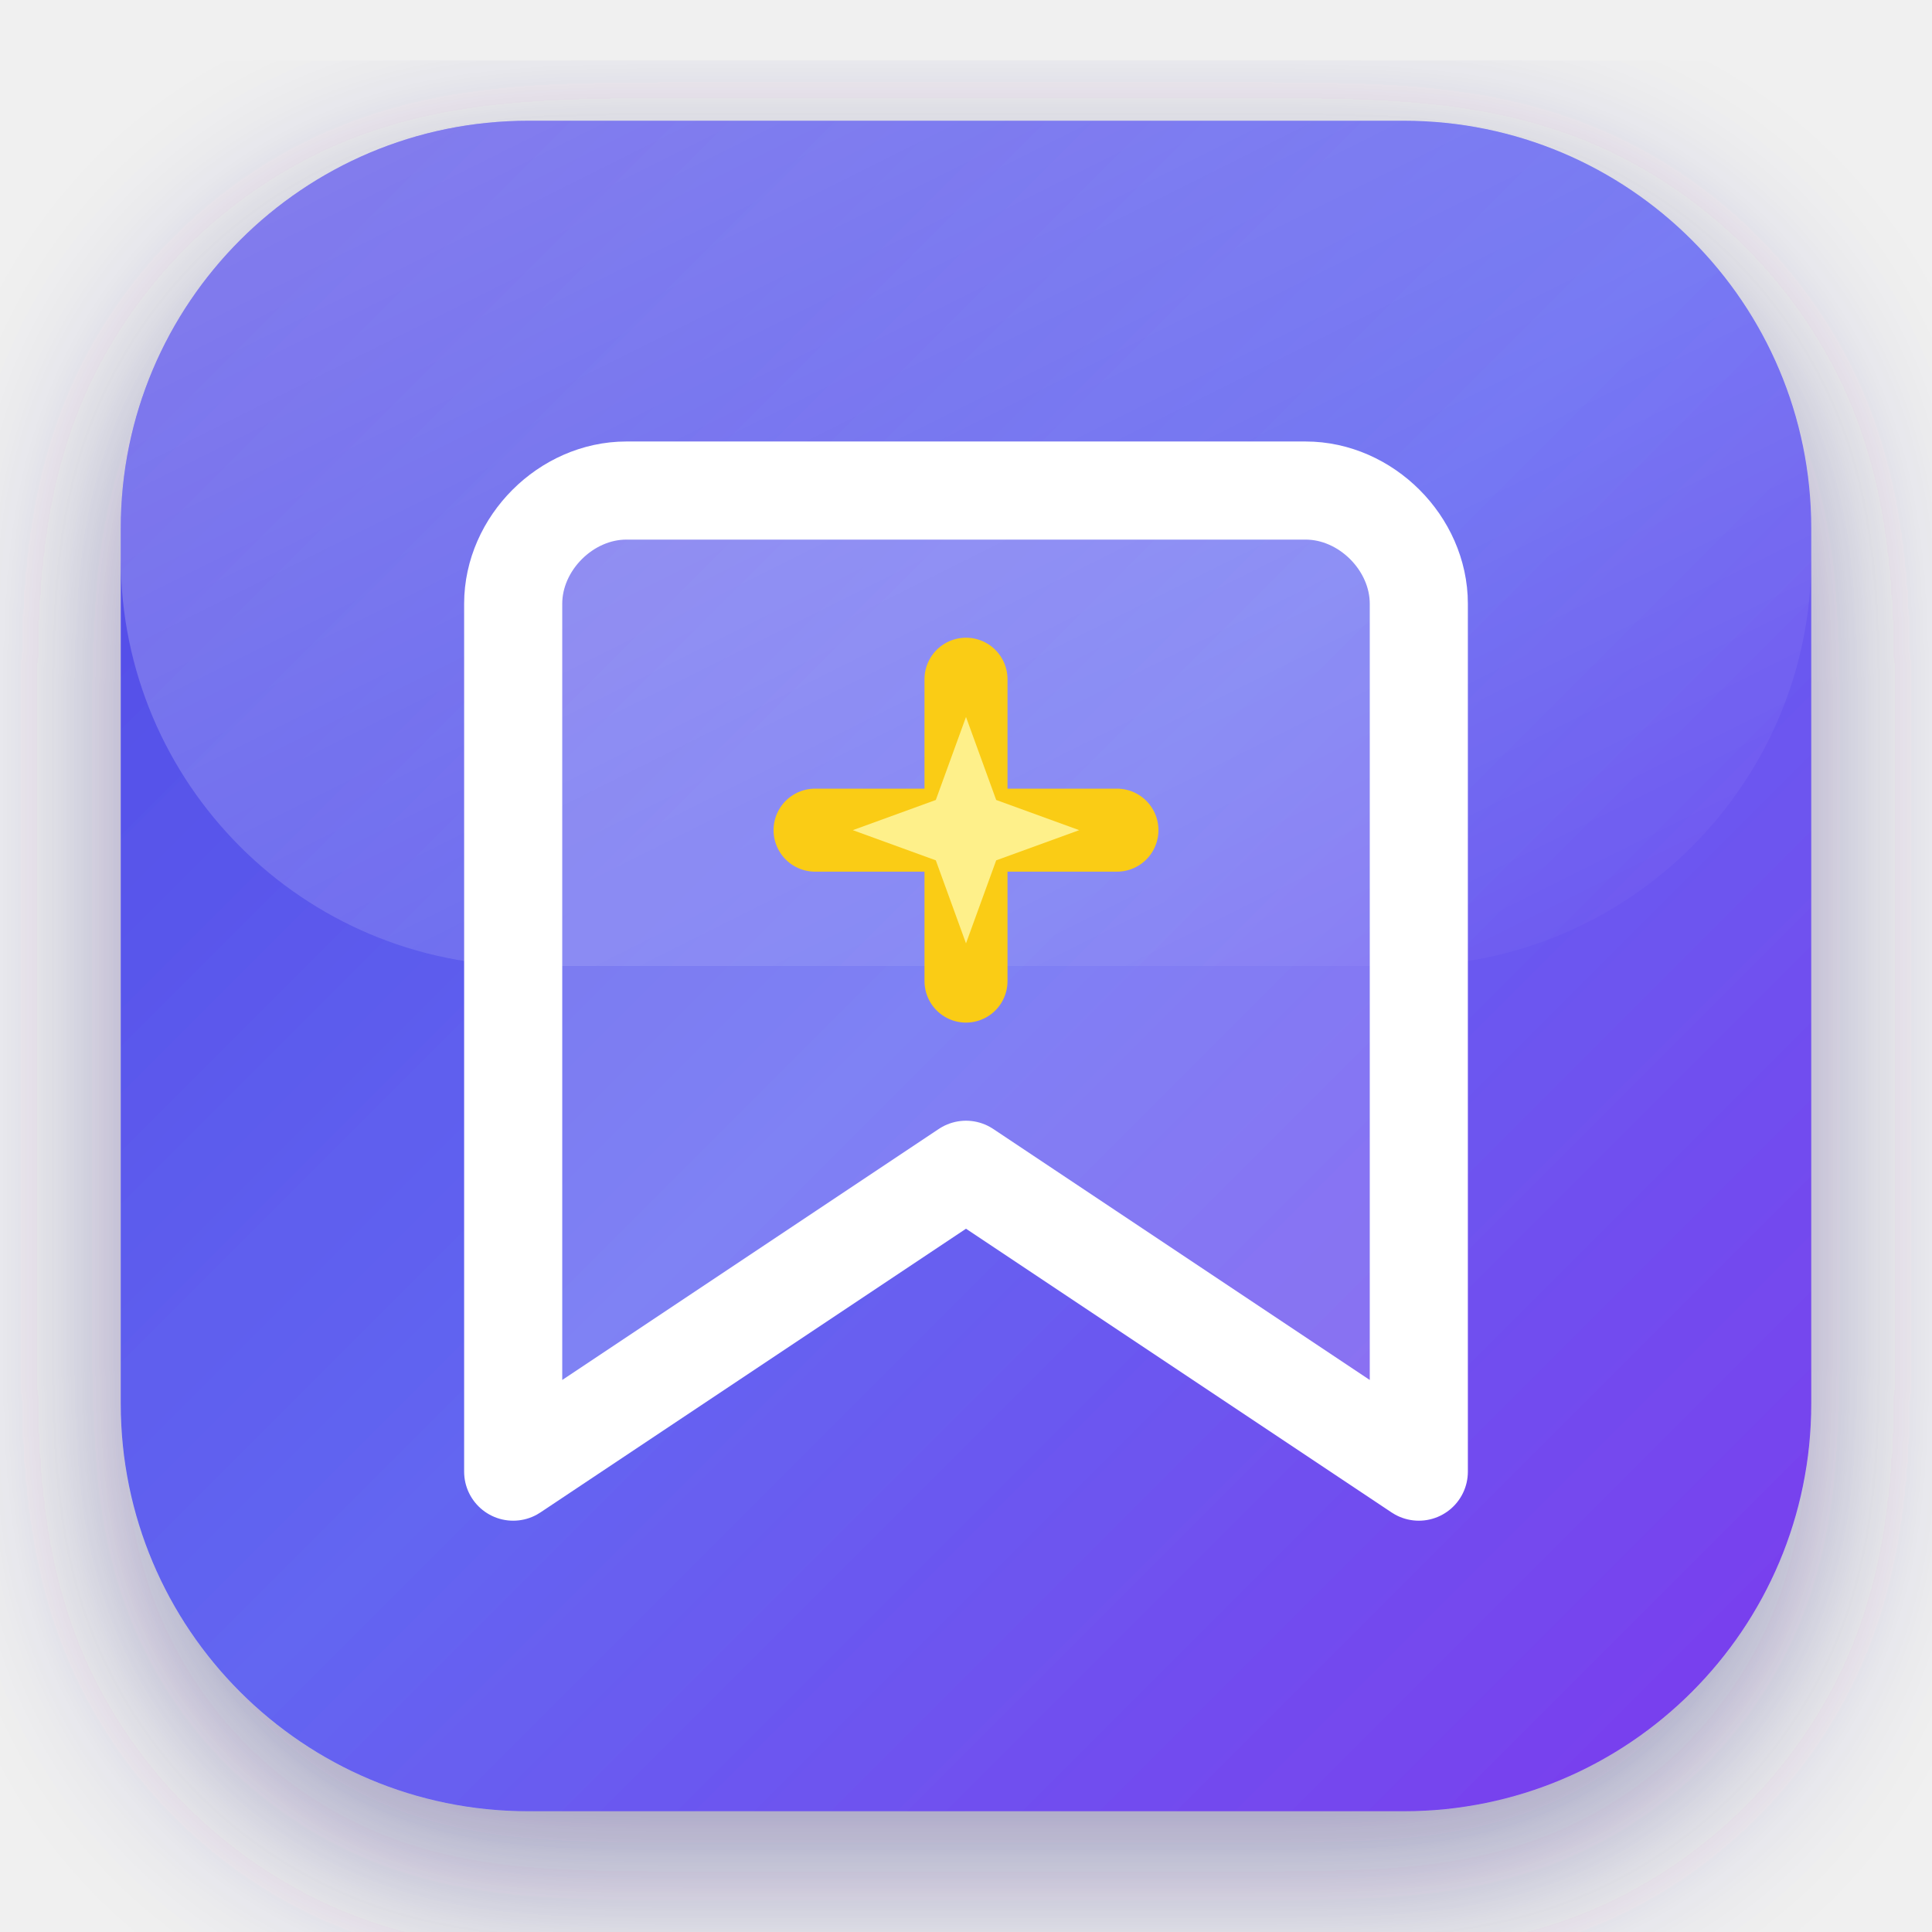
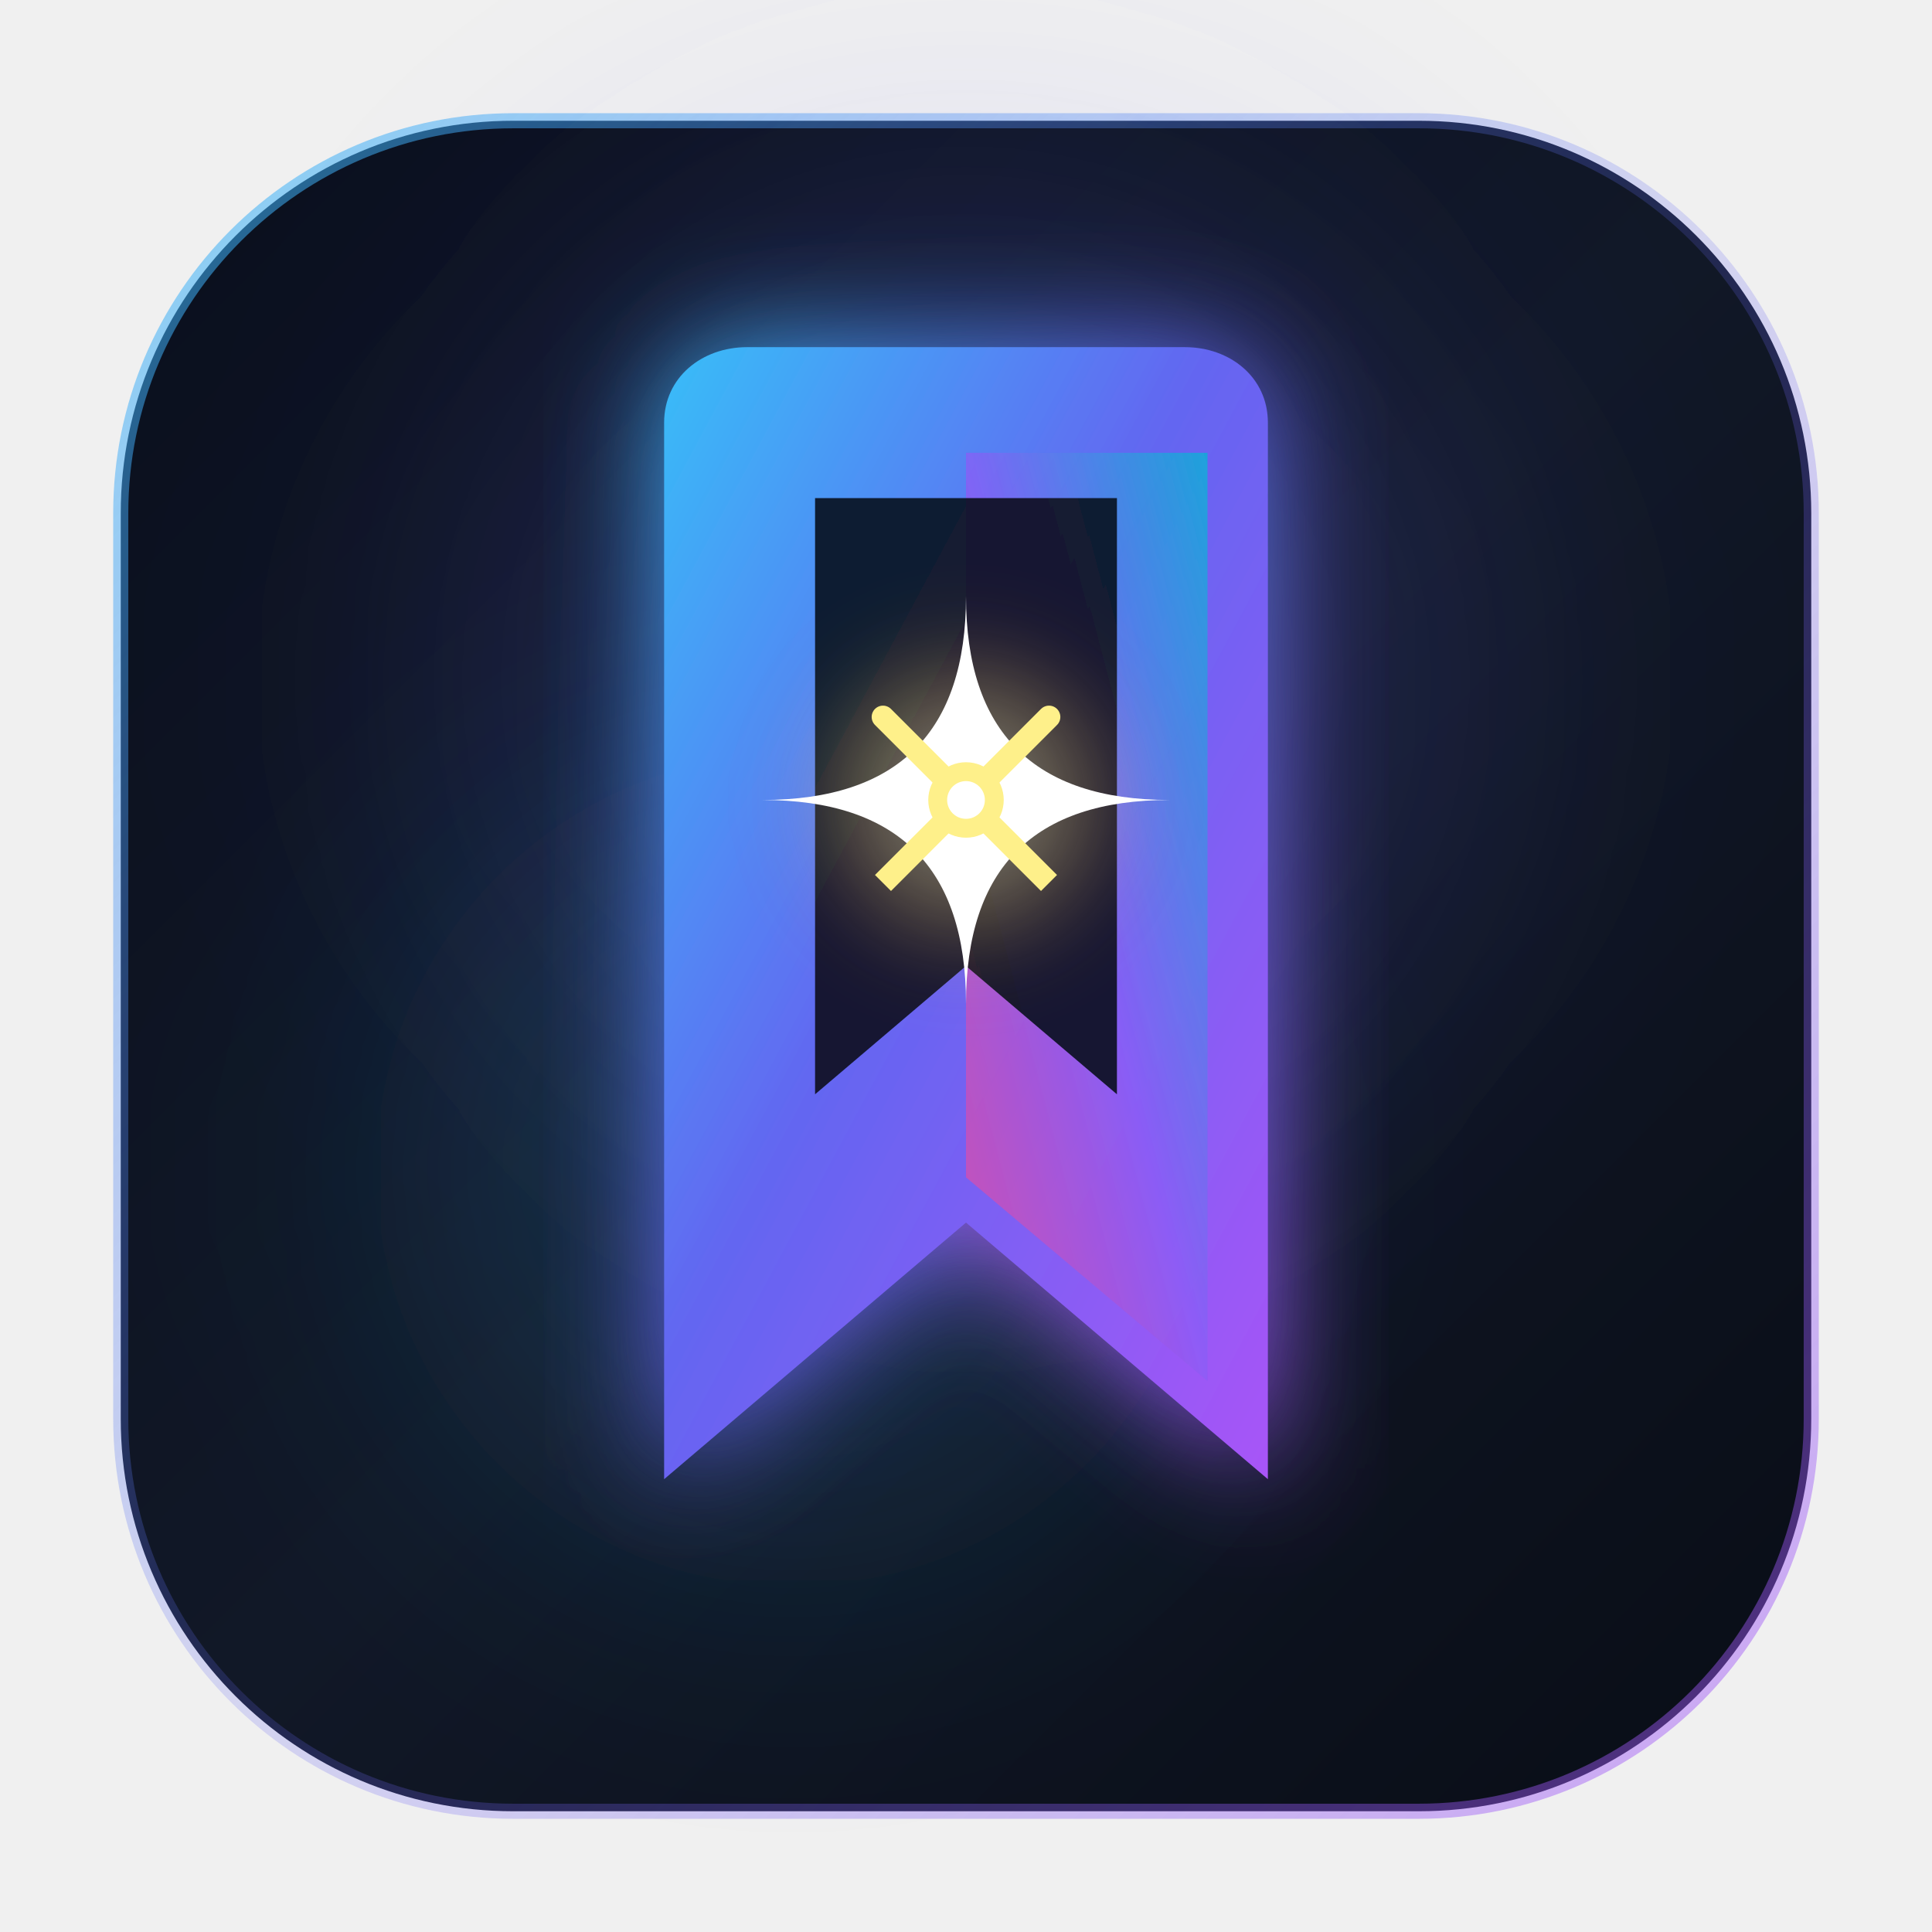
<svg xmlns="http://www.w3.org/2000/svg" viewBox="0 0 512 512" width="512" height="512">
  <defs>
    <linearGradient id="bgGrad" x1="0%" y1="0%" x2="100%" y2="100%">
-       <stop offset="0%" stop-color="#4f46e5" />
-       <stop offset="50%" stop-color="#6366f1" />
-       <stop offset="100%" stop-color="#7c3aed" />
+       <stop offset="0%" stop-color="#0a0f1d" />
+       <stop offset="50%" stop-color="#111827" />
+       <stop offset="100%" stop-color="#090d16" />
    </linearGradient>
-     <linearGradient id="glowGrad" x1="0%" y1="0%" x2="100%" y2="100%">
-       <stop offset="0%" stop-color="#ffffff" stop-opacity="0.3" />
-       <stop offset="100%" stop-color="#ffffff" stop-opacity="0" />
+     <linearGradient id="cyberGrad" x1="0%" y1="0%" x2="100%" y2="100%">
+       <stop offset="0%" stop-color="#38bdf8" />
+       <stop offset="45%" stop-color="#6366f1" />
+       <stop offset="100%" stop-color="#a855f7" />
    </linearGradient>
-     <filter id="dropShadow" x="-20%" y="-20%" width="140%" height="140%">
-       <feDropShadow dx="0" dy="16" stdDeviation="24" flood-color="#312e81" flood-opacity="0.45" />
+     <linearGradient id="ribbonGrad" x1="0%" y1="100%" x2="100%" y2="0%">
+       <stop offset="0%" stop-color="#ec4899" />
+       <stop offset="50%" stop-color="#8b5cf6" />
+       <stop offset="100%" stop-color="#06b6d4" />
+     </linearGradient>
+     <radialGradient id="starGlow" cx="50%" cy="50%" r="50%">
+       <stop offset="0%" stop-color="#ffffff" />
+       <stop offset="40%" stop-color="#fef08a" />
+       <stop offset="100%" stop-color="#f59e0b" stop-opacity="0" />
+     </radialGradient>
+     <linearGradient id="rimGrad" x1="0%" y1="0%" x2="100%" y2="100%">
+       <stop offset="0%" stop-color="#38bdf8" stop-opacity="0.6" />
+       <stop offset="50%" stop-color="#6366f1" stop-opacity="0.2" />
+       <stop offset="100%" stop-color="#a855f7" stop-opacity="0.5" />
+     </linearGradient>
+     <filter id="softGlow" x="-20%" y="-20%" width="140%" height="140%">
+       <feGaussianBlur stdDeviation="16" result="blur" />
+       <feComposite in="SourceGraphic" in2="blur" operator="over" />
    </filter>
  </defs>
-   <rect x="32" y="32" width="448" height="448" rx="108" fill="url(#bgGrad)" filter="url(#dropShadow)" />
-   <rect x="32" y="32" width="448" height="224" rx="108" fill="url(#glowGrad)" />
-   <g transform="translate(136, 120)" fill="none" stroke="#ffffff" stroke-width="26" stroke-linecap="round" stroke-linejoin="round">
-     <path d="M 30 10 L 210 10 C 226 10, 240 24, 240 40 L 240 270 L 120 190 L 0 270 L 0 40 C 0 24, 14 10, 30 10 Z" fill="#ffffff" fill-opacity="0.18" stroke="#ffffff" />
-     <path d="M 120 60 L 120 140 M 80 100 L 160 100" stroke="#facc15" stroke-width="22" />
-     <polygon points="120,70 128,92 150,100 128,108 120,130 112,108 90,100 112,92" fill="#fef08a" stroke="none" />
+   <rect x="32" y="32" width="448" height="448" rx="104" fill="url(#bgGrad)" stroke="url(#rimGrad)" stroke-width="4" />
+   <circle cx="256" cy="180" r="140" fill="#6366f1" fill-opacity="0.16" filter="blur(40px)" />
+   <circle cx="210" cy="310" r="110" fill="#38bdf8" fill-opacity="0.12" filter="blur(36px)" />
+   <g filter="url(#softGlow)">
+     <path d="M 176 112               C 176 100, 186 92, 198 92               L 314 92               C 326 92, 336 100, 336 112               L 336 392               L 256 324               L 176 392               Z" fill="url(#cyberGrad)" />
+     <path d="M 256 120               L 320 120               L 320 366               L 256 312               Z" fill="url(#ribbonGrad)" opacity="0.75" />
+     <path d="M 216 132               L 296 132               L 296 290               L 256 256               L 216 290               Z" fill="#0a0f1d" opacity="0.9" />
+   </g>
+   <g transform="translate(256, 212)">
+     <circle cx="0" cy="0" r="48" fill="url(#starGlow)" opacity="0.4" filter="blur(10px)" />
+     <path d="M 0 -54 Q 0 0 -54 0 Q 0 0 0 54 Q 0 0 54 0 Q 0 0 0 -54 Z" fill="#ffffff" />
+     <path d="M -22 -22 Q 0 0 22 22 Q 0 0 -22 -22 M 22 -22 Q 0 0 -22 22 Q 0 0 22 -22" stroke="#fef08a" stroke-width="6" stroke-linecap="round" />
+     <circle cx="0" cy="0" r="10" fill="#fef08a" />
+     <circle cx="0" cy="0" r="5" fill="#ffffff" />
  </g>
</svg>
